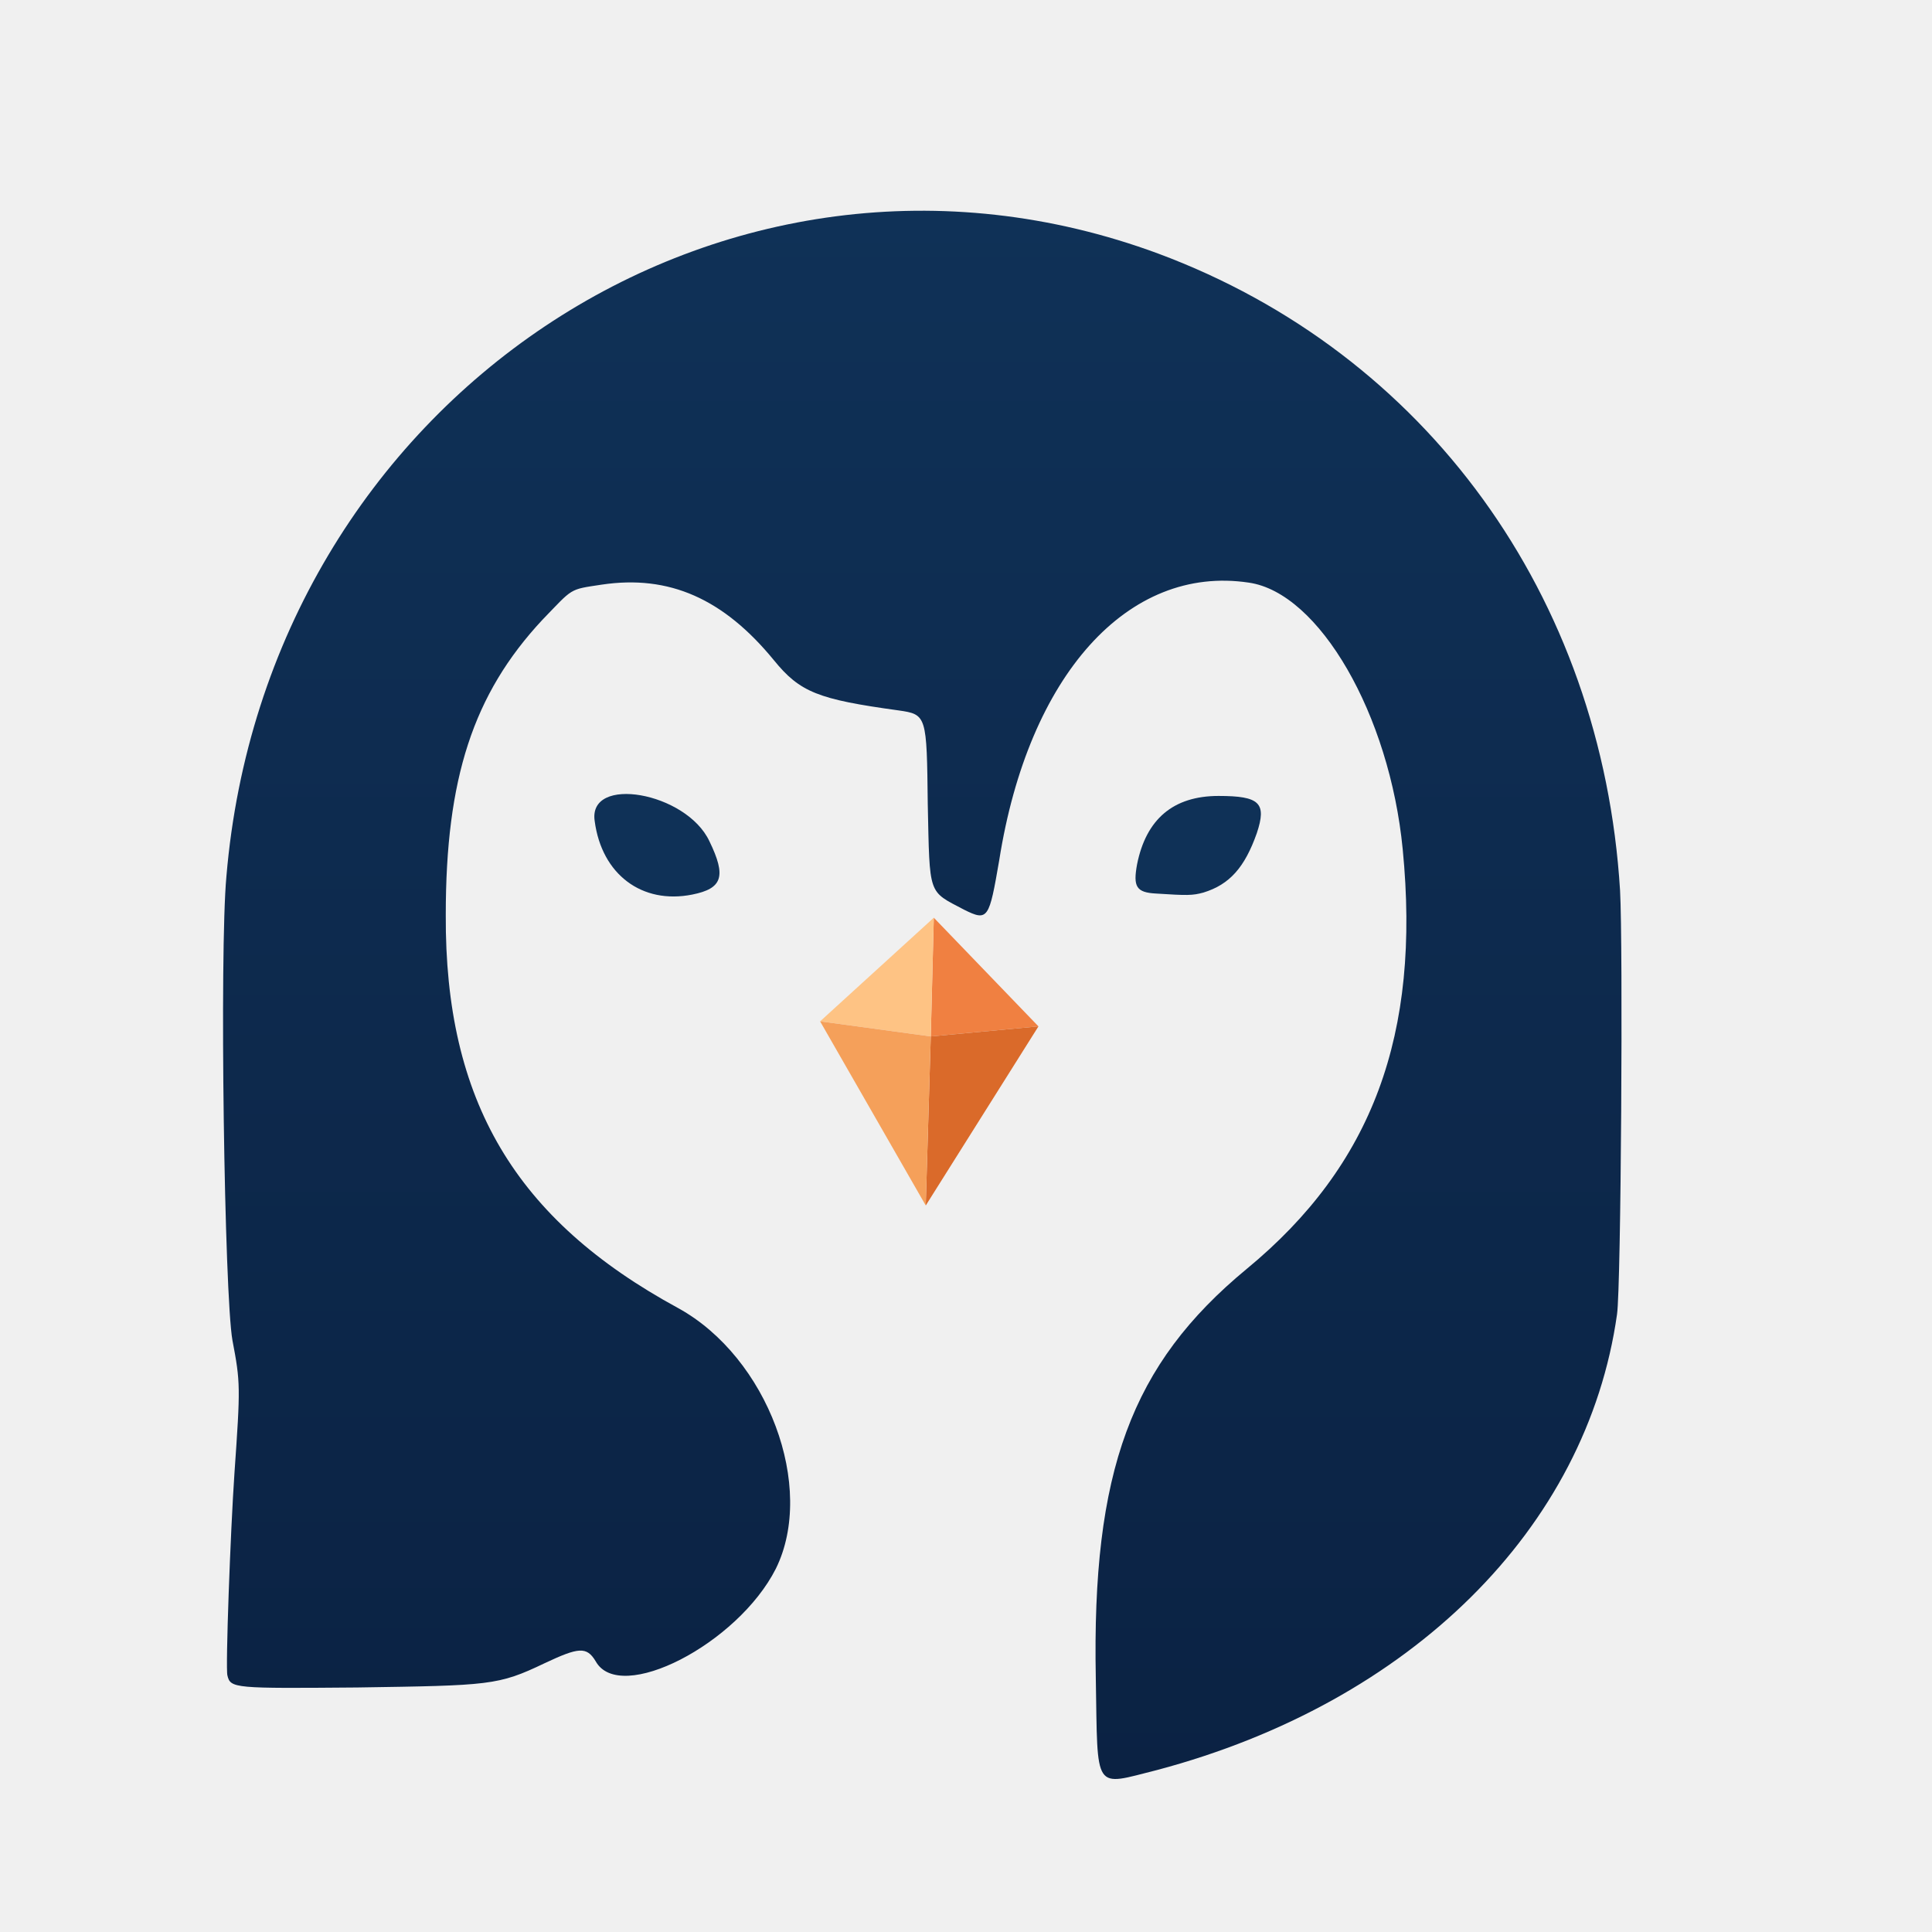
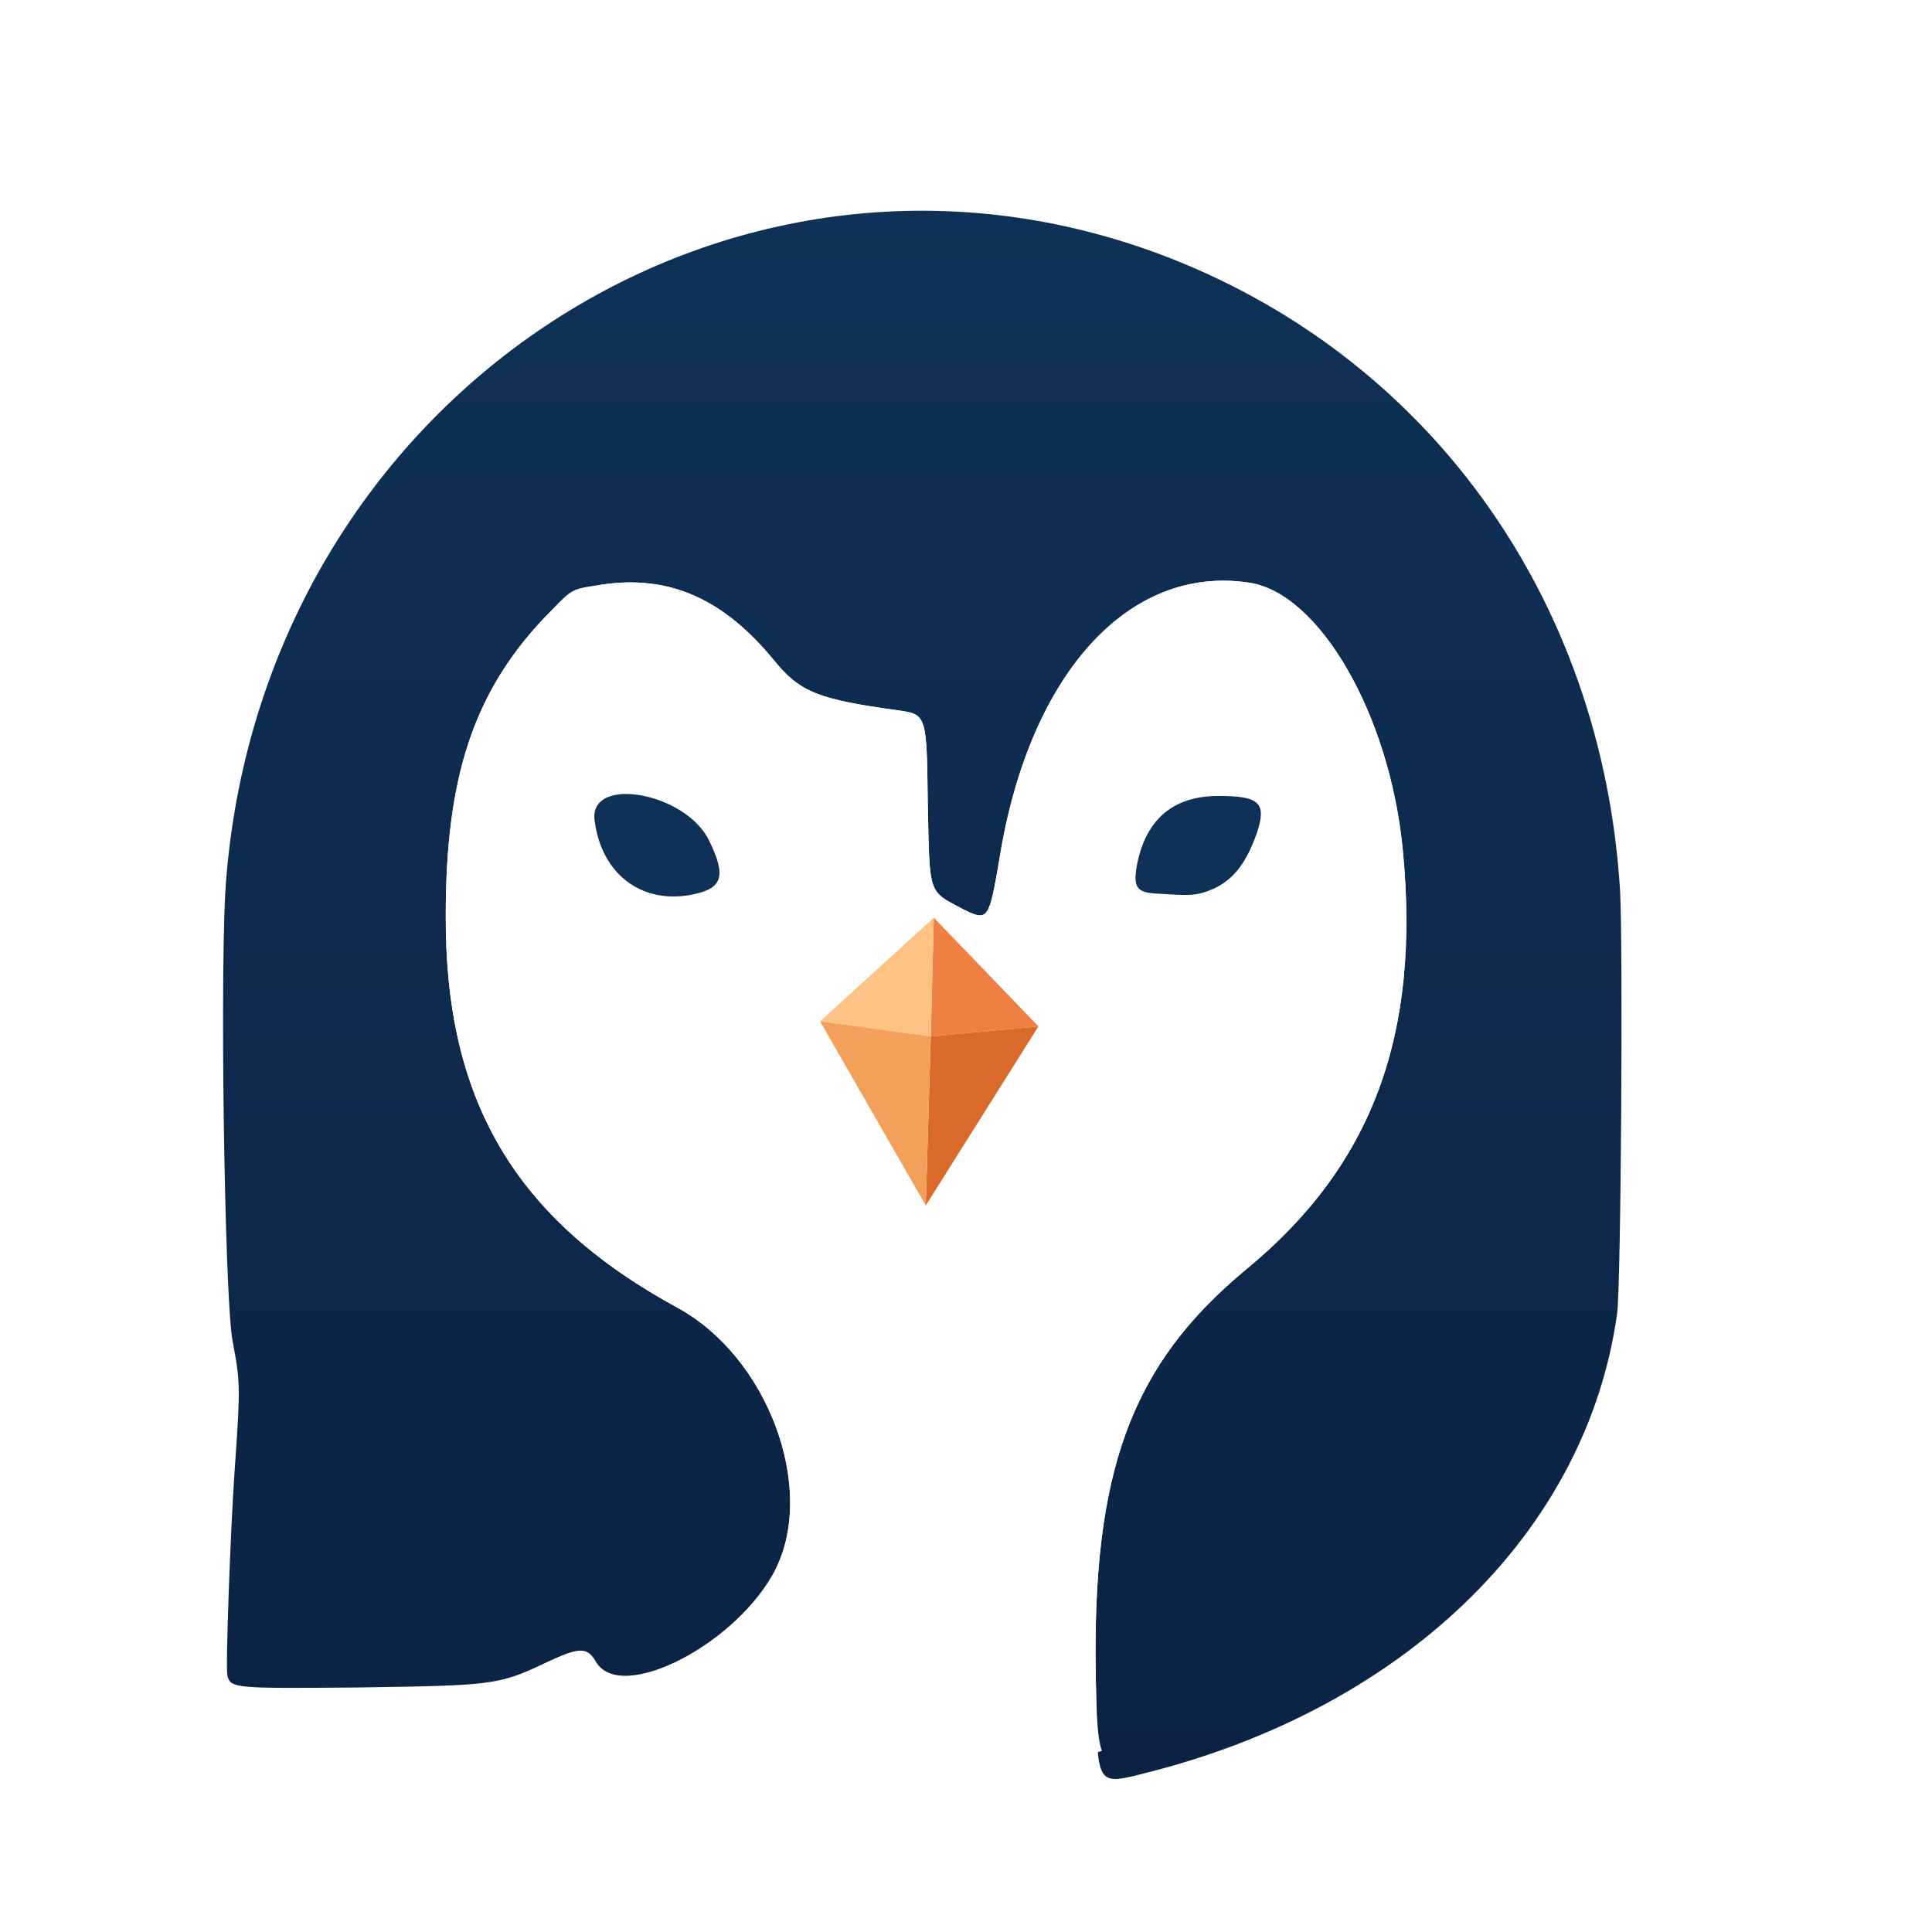
<svg xmlns="http://www.w3.org/2000/svg" viewBox="0 0 192 192" width="192" height="192">
  <defs>
-     <linearGradient id="b" x1="0" y1="0" x2="0" y2="1">
+     <linearGradient id="nym-body-grad" x1="0" y1="0" x2="0" y2="1">
      <stop offset="0" stop-color="#0f3157" />
      <stop offset="1" stop-color="#0b2243" />
    </linearGradient>
  </defs>
-   <path d="M115.0 175.9C140.2 169.2 157.7 151.9 160.7 130.6C161.1 127.8 161.3 93.9 161.0 88.5C159.2 59.2 141.7 35.1 115.1 25.2C72.1 9.3 26.5 39.7 22.5 87.1C21.8 94.7 22.3 128.7 23.1 133.2C23.9 137.4 23.9 137.8 23.3 146.4C22.9 152.2 22.4 165.8 22.6 166.5C22.9 167.8 23.3 167.8 35.5 167.7C48.7 167.5 49.5 167.5 54.1 165.3C57.5 163.7 58.3 163.6 59.2 165.1C61.6 169.4 73.3 163.4 77.1 155.9C81.1 147.8 76.3 134.9 67.4 130.0C51.2 121.2 44.2 109.4 44.3 90.9C44.3 77.4 47.0 69.0 53.9 61.6C57.0 58.4 56.5 58.6 59.8 58.1C66.5 57.1 71.9 59.5 76.9 65.6C79.5 68.8 81.3 69.5 89.3 70.6C92.1 71.0 92.1 71.1 92.2 79.9C92.4 89.1 92.2 88.5 95.8 90.4C98.2 91.6 98.3 91.3 99.3 85.5C102.2 67.1 112.1 56.1 124.1 57.9C131.1 58.9 138.1 71.0 139.4 84.4C141.2 102.8 136.4 115.8 123.9 126.1C112.4 135.6 108.5 146.2 108.9 166.8C109.1 178.2 108.6 177.5 115.0 175.9Z" fill="url(#b)" />
+   <rect width="192" height="192" fill="#ffffff" />
+   <path d="M115.0 175.9C140.2 169.2 157.7 151.9 160.7 130.6C161.1 127.8 161.3 93.9 161.0 88.5C159.2 59.2 141.7 35.1 115.1 25.2C72.1 9.3 26.5 39.7 22.5 87.1C21.8 94.7 22.3 128.7 23.1 133.2C23.9 137.4 23.9 137.8 23.3 146.4C22.9 152.2 22.4 165.8 22.6 166.5C22.9 167.8 23.3 167.8 35.5 167.7C48.7 167.5 49.5 167.5 54.1 165.3C57.5 163.7 58.3 163.6 59.2 165.1C61.6 169.4 73.3 163.4 77.1 155.9C81.1 147.8 76.3 134.9 67.4 130.0C51.2 121.2 44.2 109.4 44.3 90.9C44.3 77.4 47.0 69.0 53.9 61.6C57.0 58.4 56.5 58.6 59.8 58.1C66.5 57.1 71.9 59.5 76.9 65.6C79.5 68.8 81.3 69.5 89.3 70.6C92.1 71.0 92.1 71.1 92.2 79.9C92.4 89.1 92.2 88.5 95.8 90.4C98.2 91.6 98.3 91.3 99.3 85.5C102.2 67.1 112.1 56.1 124.1 57.9C131.1 58.9 138.1 71.0 139.4 84.4C141.2 102.8 136.4 115.8 123.9 126.1C112.4 135.6 108.5 146.2 108.9 166.8C109.1 178.2 108.6 177.5 115.0 175.9Z" fill="url(#nym-body-grad)" />
+   <path d="     M59.8 58.1     C66.5 57.1 71.9 59.5 76.9 65.6     C79.5 68.8 81.3 69.5 89.3 70.6     C92.1 71.0 92.1 71.1 92.2 79.9     C92.4 89.1 92.2 88.5 95.8 90.4     C98.2 91.6 98.3 91.3 99.3 85.5     C102.2 67.1 112.1 56.1 124.1 57.9     C131.1 58.9 138.1 71.0 139.4 84.4     C141.2 102.8 136.4 115.8 123.9 126.1     C112.4 135.6 108.5 146.2 108.9 166.8     C109.0 170.3 109.0 172.5 109.5 174.0     C103.5 176.0 96.8 177.0 91.7 177.0     C82.0 177.0 72.0 174.7 64.0 170.8     C69.5 166.8 75.0 161.8 77.1 155.9     C81.1 147.8 76.3 134.9 67.4 130.0     C51.2 121.2 44.2 109.4 44.3 90.9     C44.3 77.4 47.0 69.0 53.9 61.6     C56.0 59.4 57.5 58.5 59.8 58.1Z" fill="#ffffff" />
  <path d="M68.8 88.9C71.8 88.3 72.2 87.1 70.5 83.6C68.2 78.7 58.4 77.0 59.1 81.6C59.8 86.9 63.8 89.9 68.8 88.9Z" fill="#0f3157" />
  <path d="M119.6 88.7C122.2 87.9 123.7 86.2 124.9 82.8C125.9 79.8 125.2 79.1 121.1 79.1C116.6 79.1 113.9 81.4 113.0 85.9C112.6 88.1 112.9 88.7 114.9 88.8C118.0 89.0 118.5 89.0 119.6 88.7Z" fill="#0f3157" />
  <path d="M92.8 91.2L103.2 102L92.5 103Z" fill="#f08041" />
  <path d="M92.8 91.2L81.5 101.5L92.5 103Z" fill="#fec384" />
  <path d="M103.2 102L92 119.8L92.5 103Z" fill="#da6a2a" />
  <path d="M81.5 101.5L92 119.8L92.5 103Z" fill="#f5a05a" />
</svg>
